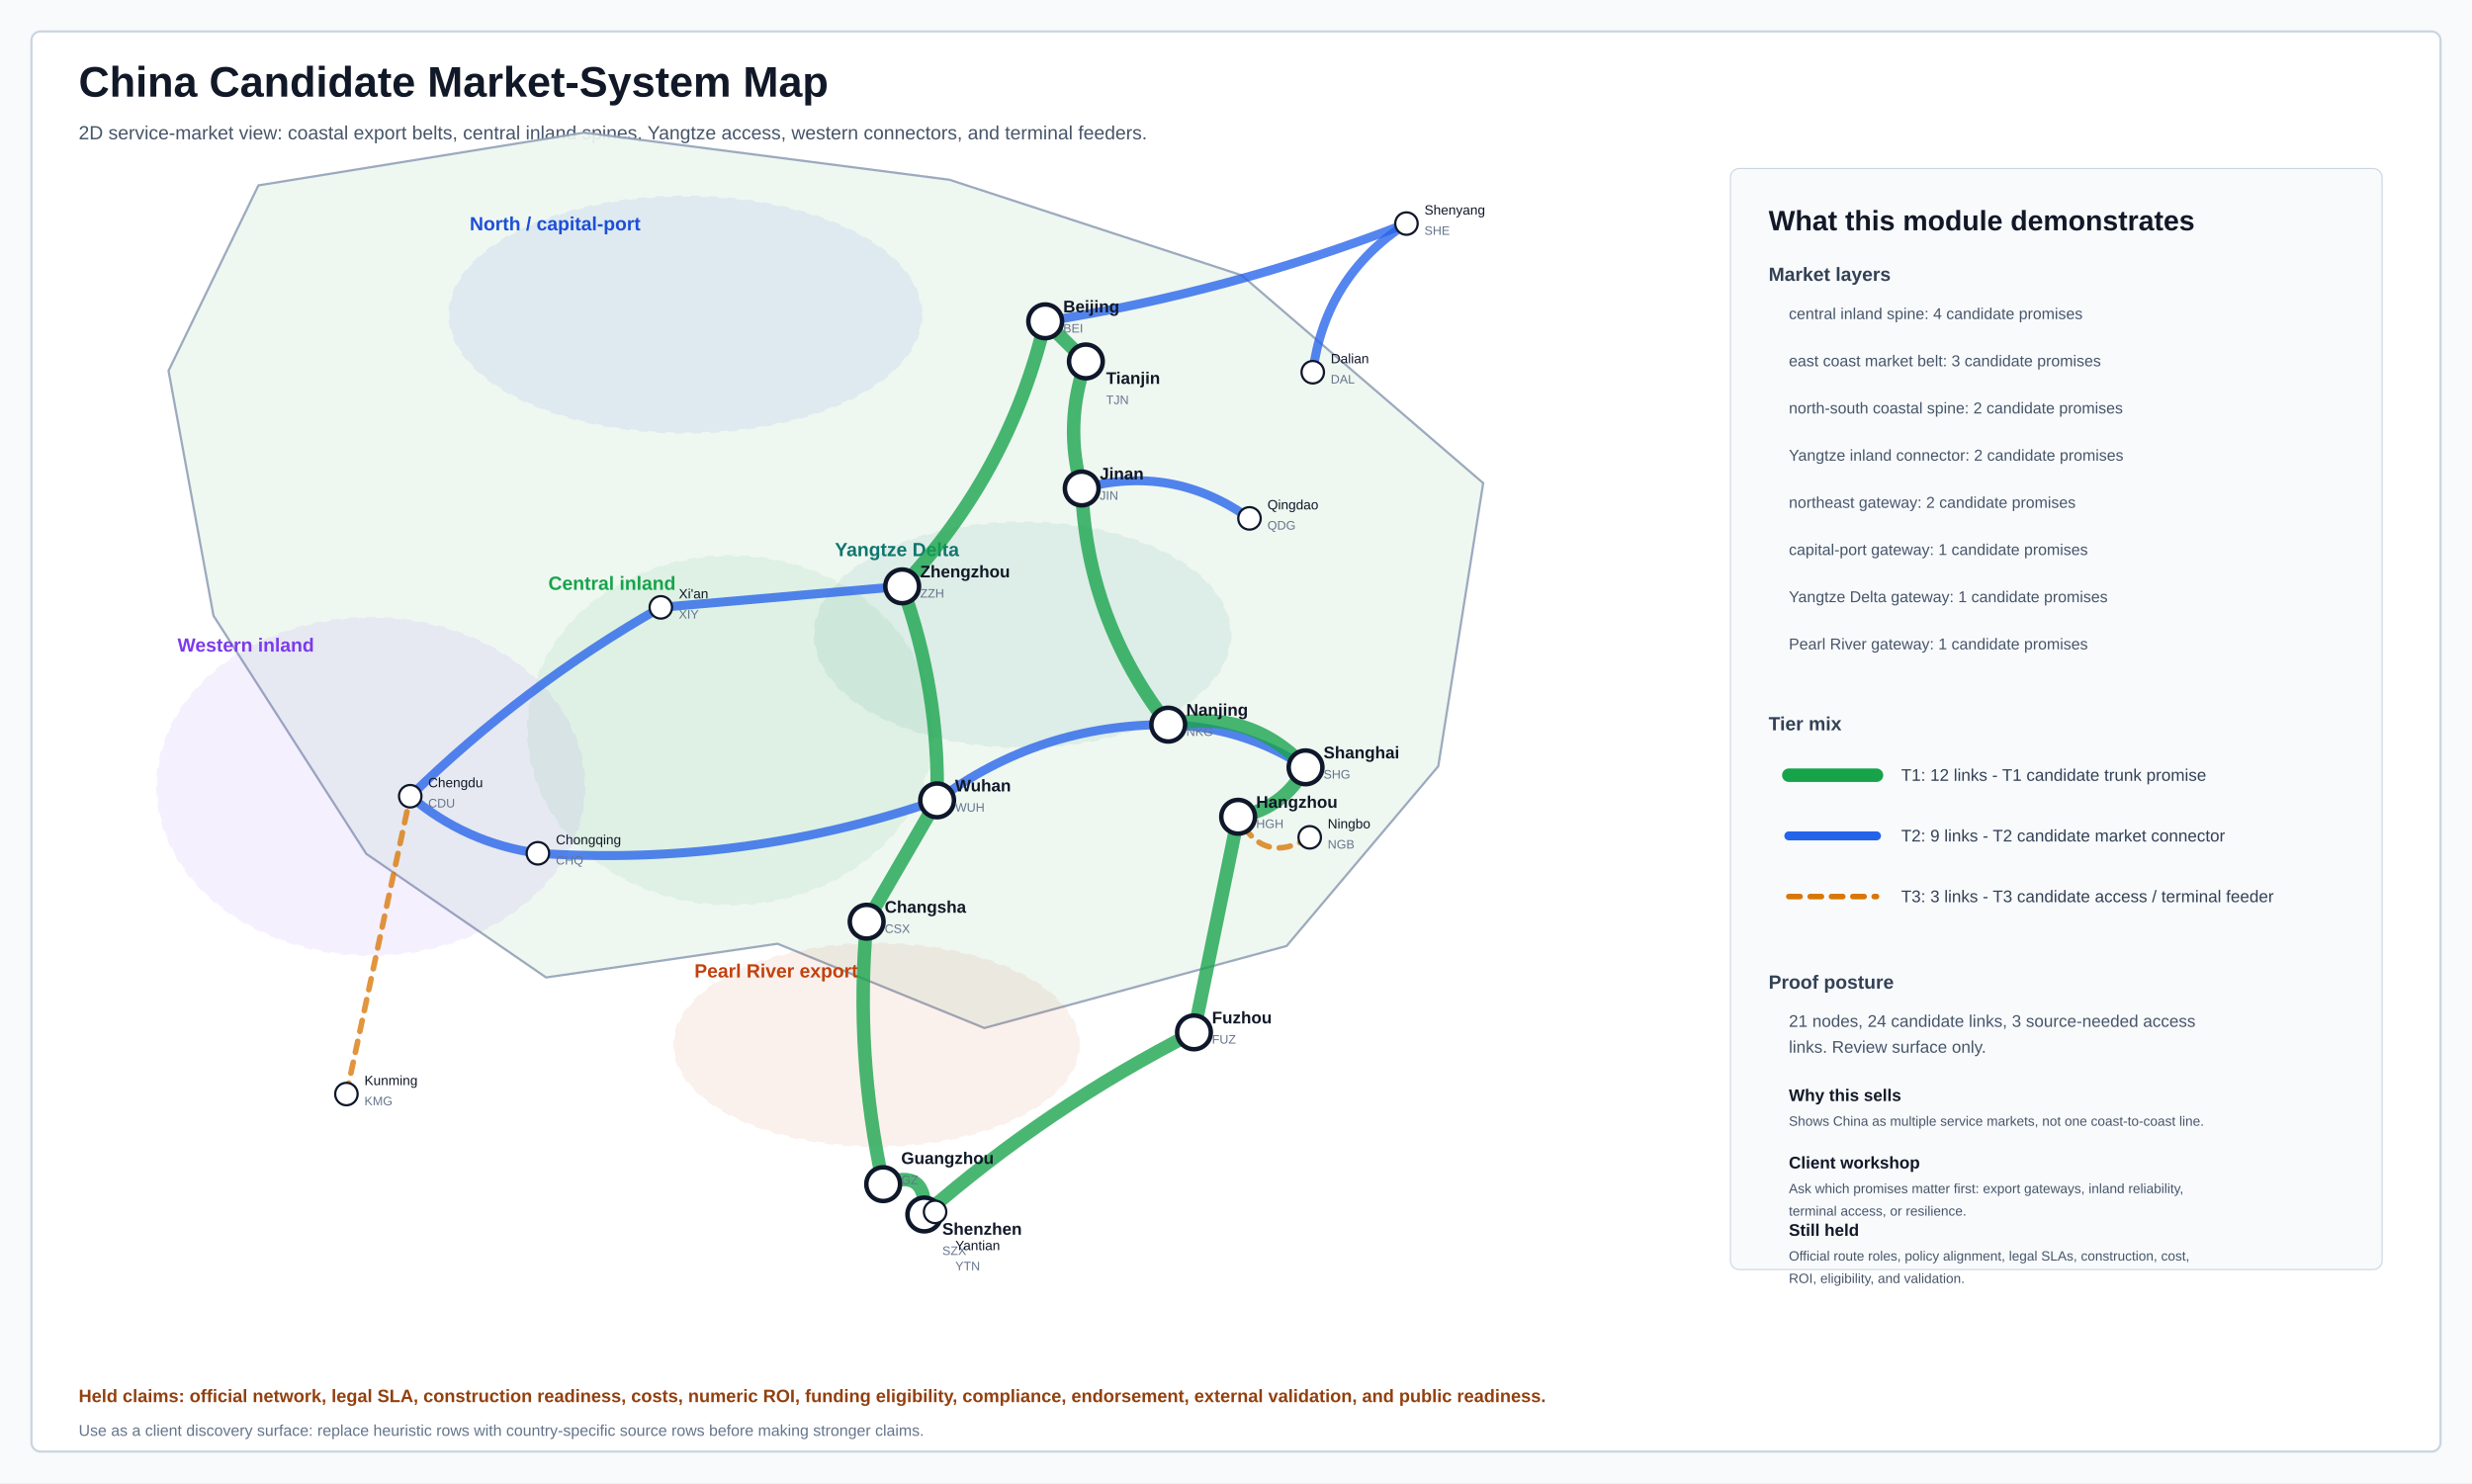
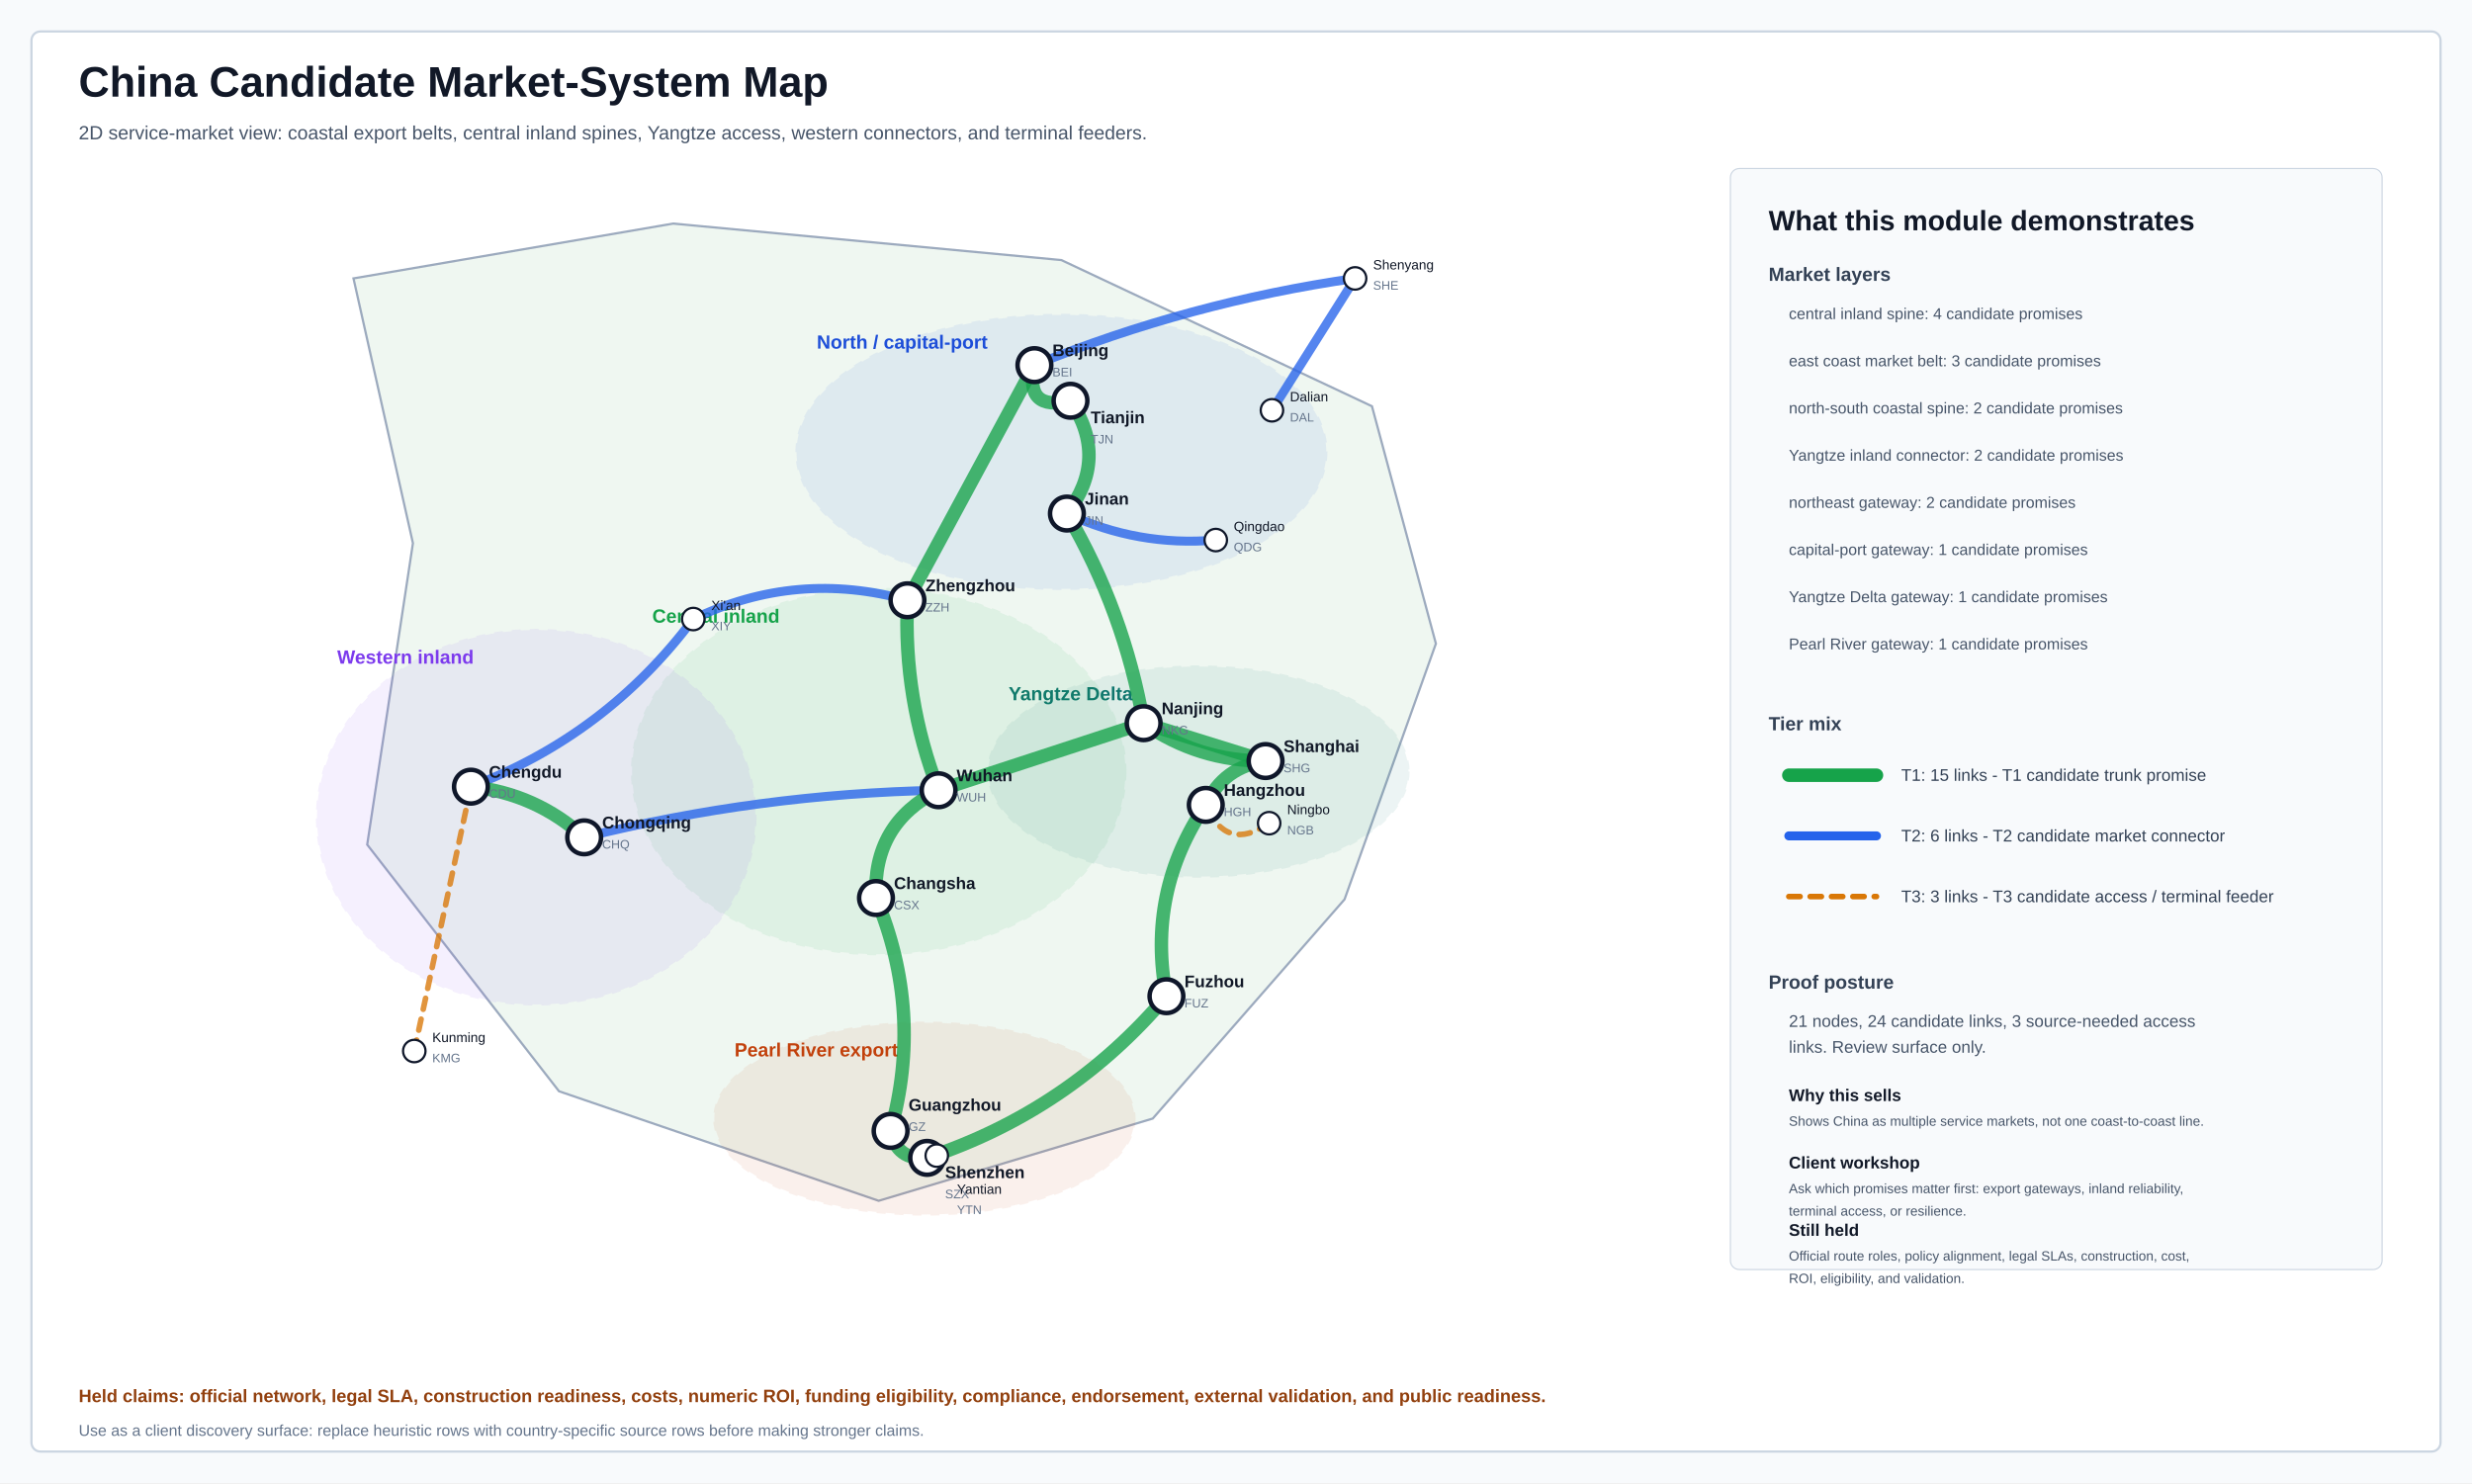
<svg xmlns="http://www.w3.org/2000/svg" viewBox="0 0 2200 1320" width="2200" height="1320">
  <rect width="2200" height="1320" fill="#f8fafc" />
  <rect x="28" y="28" width="2144" height="1264" rx="8" fill="#ffffff" stroke="#cbd5e1" stroke-width="2" />
  <text x="70.0" y="86.0" font-family="Segoe UI, Arial, sans-serif" font-size="38" font-weight="700" fill="#111827" text-anchor="start">China Candidate Market-System Map</text>
  <text x="70.0" y="124.0" font-family="Segoe UI, Arial, sans-serif" font-size="17" font-weight="400" fill="#475569" text-anchor="start">2D service-market view: coastal export belts, central inland spines, Yangtze access, western connectors, and terminal feeders.</text>
-   <path d="M230 165 L520 118 L845 160 L1105 245 L1320 430 L1280 682 L1145 842 L876 915 L692 840 L486 870 L326 760 L190 548 L150 330 Z" fill="#eef6f0" stroke="#94a3b8" stroke-width="2" opacity="0.92" />
-   <ellipse cx="610" cy="280" rx="210.0" ry="105.0" fill="#1d4ed8" opacity="0.08" stroke="#1d4ed8" stroke-width="2" stroke-dasharray="8 8" />
-   <text x="418.0" y="205.0" font-family="Segoe UI, Arial, sans-serif" font-size="17" font-weight="700" fill="#1d4ed8" text-anchor="start">North / capital-port</text>
-   <ellipse cx="910" cy="565" rx="185.0" ry="100.0" fill="#0f766e" opacity="0.08" stroke="#0f766e" stroke-width="2" stroke-dasharray="8 8" />
-   <text x="743.0" y="495.0" font-family="Segoe UI, Arial, sans-serif" font-size="17" font-weight="700" fill="#0f766e" text-anchor="start">Yangtze Delta</text>
-   <ellipse cx="650" cy="650" rx="180.0" ry="155.0" fill="#16a34a" opacity="0.08" stroke="#16a34a" stroke-width="2" stroke-dasharray="8 8" />
-   <text x="488.0" y="525.0" font-family="Segoe UI, Arial, sans-serif" font-size="17" font-weight="700" fill="#16a34a" text-anchor="start">Central inland</text>
-   <ellipse cx="780" cy="930" rx="180.0" ry="90.0" fill="#c2410c" opacity="0.08" stroke="#c2410c" stroke-width="2" stroke-dasharray="8 8" />
-   <text x="618.0" y="870.0" font-family="Segoe UI, Arial, sans-serif" font-size="17" font-weight="700" fill="#c2410c" text-anchor="start">Pearl River export</text>
-   <ellipse cx="330" cy="700" rx="190.0" ry="150.0" fill="#7c3aed" opacity="0.08" stroke="#7c3aed" stroke-width="2" stroke-dasharray="8 8" />
-   <text x="158.0" y="580.0" font-family="Segoe UI, Arial, sans-serif" font-size="17" font-weight="700" fill="#7c3aed" text-anchor="start">Western inland</text>
-   <path d="M1165.6 745.3 Q1123.8 770.8 1101.9 727.0" fill="none" stroke="#d97706" stroke-width="5" stroke-linecap="round" opacity="0.78" stroke-dasharray="10 9" />
-   <path d="M832.2 1078.7 Q831.6 1097.4 822.6 1081.0" fill="none" stroke="#d97706" stroke-width="5" stroke-linecap="round" opacity="0.78" stroke-dasharray="10 9" />
-   <path d="M308.3 973.8 Q336.7 841.3 365.1 708.7" fill="none" stroke="#d97706" stroke-width="5" stroke-linecap="round" opacity="0.78" stroke-dasharray="10 9" />
-   <path d="M1161.9 683.0 Q1106.1 646.9 1039.7 645.0" fill="none" stroke="#2563eb" stroke-width="8" stroke-linecap="round" opacity="0.78" />
-   <path d="M1039.7 645.0 Q925.6 644.5 834.0 712.4" fill="none" stroke="#2563eb" stroke-width="8" stroke-linecap="round" opacity="0.78" />
-   <path d="M834.0 712.4 Q661.1 771.6 478.7 759.5" fill="none" stroke="#2563eb" stroke-width="8" stroke-linecap="round" opacity="0.78" />
-   <path d="M478.7 759.5 Q414.5 750.5 365.1 708.7" fill="none" stroke="#2563eb" stroke-width="8" stroke-linecap="round" opacity="0.78" />
-   <path d="M802.9 521.9 Q695.5 531.2 588.1 540.6" fill="none" stroke="#2563eb" stroke-width="8" stroke-linecap="round" opacity="0.78" />
-   <path d="M588.1 540.6 Q465.8 610.3 365.1 708.7" fill="none" stroke="#2563eb" stroke-width="8" stroke-linecap="round" opacity="0.78" />
-   <path d="M1112.0 461.4 Q1043.7 412.7 962.7 434.8" fill="none" stroke="#2563eb" stroke-width="8" stroke-linecap="round" opacity="0.78" />
-   <path d="M1168.3 331.3 Q1179.5 246.0 1251.7 199.0" fill="none" stroke="#2563eb" stroke-width="8" stroke-linecap="round" opacity="0.78" />
-   <path d="M1251.7 199.0 Q1095.6 259.9 930.2 286.0" fill="none" stroke="#2563eb" stroke-width="8" stroke-linecap="round" opacity="0.78" />
-   <path d="M930.2 286.0 Q948.3 303.9 966.4 321.7" fill="none" stroke="#16a34a" stroke-width="12" stroke-linecap="round" opacity="0.78" />
-   <path d="M966.4 321.7 Q946.6 377.7 962.7 434.8" fill="none" stroke="#16a34a" stroke-width="12" stroke-linecap="round" opacity="0.78" />
-   <path d="M962.7 434.8 Q967.4 552.3 1039.7 645.0" fill="none" stroke="#16a34a" stroke-width="12" stroke-linecap="round" opacity="0.78" />
-   <path d="M1039.7 645.0 Q1111.5 629.7 1161.9 683.0" fill="none" stroke="#16a34a" stroke-width="12" stroke-linecap="round" opacity="0.78" />
-   <path d="M1161.9 683.0 Q1142.6 719.5 1101.9 727.0" fill="none" stroke="#16a34a" stroke-width="12" stroke-linecap="round" opacity="0.78" />
-   <path d="M1101.9 727.0 Q1082.2 822.9 1062.6 918.9" fill="none" stroke="#16a34a" stroke-width="12" stroke-linecap="round" opacity="0.78" />
-   <path d="M1062.6 918.9 Q932.5 985.0 822.6 1081.0" fill="none" stroke="#16a34a" stroke-width="12" stroke-linecap="round" opacity="0.78" />
-   <path d="M822.6 1081.0 Q825.6 1038.5 786.0 1054.0" fill="none" stroke="#16a34a" stroke-width="12" stroke-linecap="round" opacity="0.78" />
-   <path d="M930.2 286.0 Q898.2 421.0 802.9 521.9" fill="none" stroke="#16a34a" stroke-width="12" stroke-linecap="round" opacity="0.78" />
-   <path d="M802.9 521.9 Q836.2 614.2 834.0 712.4" fill="none" stroke="#16a34a" stroke-width="12" stroke-linecap="round" opacity="0.78" />
-   <path d="M834.0 712.4 Q802.7 766.4 771.3 820.4" fill="none" stroke="#16a34a" stroke-width="12" stroke-linecap="round" opacity="0.78" />
-   <path d="M771.3 820.4 Q760.7 938.3 786.0 1054.0" fill="none" stroke="#16a34a" stroke-width="12" stroke-linecap="round" opacity="0.78" />
-   <circle cx="930.2" cy="286.0" r="15" fill="#ffffff" stroke="#0f172a" stroke-width="4" />
-   <text x="946.2" y="278.0" font-family="Segoe UI, Arial, sans-serif" font-size="15" font-weight="700" fill="#111827" text-anchor="start">Beijing</text>
-   <text x="946.2" y="296.0" font-family="Segoe UI, Arial, sans-serif" font-size="11" font-weight="400" fill="#64748b" text-anchor="start">BEI</text>
-   <circle cx="966.4" cy="321.7" r="15" fill="#ffffff" stroke="#0f172a" stroke-width="4" />
-   <text x="984.4" y="341.7" font-family="Segoe UI, Arial, sans-serif" font-size="15" font-weight="700" fill="#111827" text-anchor="start">Tianjin</text>
-   <text x="984.4" y="359.7" font-family="Segoe UI, Arial, sans-serif" font-size="11" font-weight="400" fill="#64748b" text-anchor="start">TJN</text>
-   <circle cx="962.7" cy="434.8" r="15" fill="#ffffff" stroke="#0f172a" stroke-width="4" />
-   <text x="978.7" y="426.8" font-family="Segoe UI, Arial, sans-serif" font-size="15" font-weight="700" fill="#111827" text-anchor="start">Jinan</text>
-   <text x="978.7" y="444.8" font-family="Segoe UI, Arial, sans-serif" font-size="11" font-weight="400" fill="#64748b" text-anchor="start">JIN</text>
-   <circle cx="1039.7" cy="645.0" r="15" fill="#ffffff" stroke="#0f172a" stroke-width="4" />
-   <text x="1055.7" y="637.0" font-family="Segoe UI, Arial, sans-serif" font-size="15" font-weight="700" fill="#111827" text-anchor="start">Nanjing</text>
-   <text x="1055.7" y="655.0" font-family="Segoe UI, Arial, sans-serif" font-size="11" font-weight="400" fill="#64748b" text-anchor="start">NKG</text>
-   <circle cx="1161.9" cy="683.0" r="15" fill="#ffffff" stroke="#0f172a" stroke-width="4" />
-   <text x="1177.9" y="675.0" font-family="Segoe UI, Arial, sans-serif" font-size="15" font-weight="700" fill="#111827" text-anchor="start">Shanghai</text>
-   <text x="1177.9" y="693.0" font-family="Segoe UI, Arial, sans-serif" font-size="11" font-weight="400" fill="#64748b" text-anchor="start">SHG</text>
-   <circle cx="1101.9" cy="727.0" r="15" fill="#ffffff" stroke="#0f172a" stroke-width="4" />
-   <text x="1117.9" y="719.0" font-family="Segoe UI, Arial, sans-serif" font-size="15" font-weight="700" fill="#111827" text-anchor="start">Hangzhou</text>
-   <text x="1117.9" y="737.0" font-family="Segoe UI, Arial, sans-serif" font-size="11" font-weight="400" fill="#64748b" text-anchor="start">HGH</text>
-   <circle cx="1062.6" cy="918.9" r="15" fill="#ffffff" stroke="#0f172a" stroke-width="4" />
-   <text x="1078.6" y="910.9" font-family="Segoe UI, Arial, sans-serif" font-size="15" font-weight="700" fill="#111827" text-anchor="start">Fuzhou</text>
-   <text x="1078.6" y="928.9" font-family="Segoe UI, Arial, sans-serif" font-size="11" font-weight="400" fill="#64748b" text-anchor="start">FUZ</text>
-   <circle cx="822.6" cy="1081.0" r="15" fill="#ffffff" stroke="#0f172a" stroke-width="4" />
-   <text x="838.6" y="1099.0" font-family="Segoe UI, Arial, sans-serif" font-size="15" font-weight="700" fill="#111827" text-anchor="start">Shenzhen</text>
-   <text x="838.6" y="1117.0" font-family="Segoe UI, Arial, sans-serif" font-size="11" font-weight="400" fill="#64748b" text-anchor="start">SZX</text>
-   <circle cx="786.0" cy="1054.0" r="15" fill="#ffffff" stroke="#0f172a" stroke-width="4" />
-   <text x="802.0" y="1036.0" font-family="Segoe UI, Arial, sans-serif" font-size="15" font-weight="700" fill="#111827" text-anchor="start">Guangzhou</text>
-   <text x="802.0" y="1054.0" font-family="Segoe UI, Arial, sans-serif" font-size="11" font-weight="400" fill="#64748b" text-anchor="start">GZ</text>
-   <circle cx="802.9" cy="521.9" r="15" fill="#ffffff" stroke="#0f172a" stroke-width="4" />
-   <text x="818.9" y="513.9" font-family="Segoe UI, Arial, sans-serif" font-size="15" font-weight="700" fill="#111827" text-anchor="start">Zhengzhou</text>
-   <text x="818.9" y="531.9" font-family="Segoe UI, Arial, sans-serif" font-size="11" font-weight="400" fill="#64748b" text-anchor="start">ZZH</text>
-   <circle cx="834.0" cy="712.4" r="15" fill="#ffffff" stroke="#0f172a" stroke-width="4" />
-   <text x="850.0" y="704.4" font-family="Segoe UI, Arial, sans-serif" font-size="15" font-weight="700" fill="#111827" text-anchor="start">Wuhan</text>
-   <text x="850.0" y="722.4" font-family="Segoe UI, Arial, sans-serif" font-size="11" font-weight="400" fill="#64748b" text-anchor="start">WUH</text>
-   <circle cx="771.3" cy="820.4" r="15" fill="#ffffff" stroke="#0f172a" stroke-width="4" />
-   <text x="787.3" y="812.4" font-family="Segoe UI, Arial, sans-serif" font-size="15" font-weight="700" fill="#111827" text-anchor="start">Changsha</text>
-   <text x="787.3" y="830.4" font-family="Segoe UI, Arial, sans-serif" font-size="11" font-weight="400" fill="#64748b" text-anchor="start">CSX</text>
-   <circle cx="478.7" cy="759.5" r="10" fill="#ffffff" stroke="#0f172a" stroke-width="2" />
-   <text x="494.7" y="751.5" font-family="Segoe UI, Arial, sans-serif" font-size="12" font-weight="500" fill="#111827" text-anchor="start">Chongqing</text>
-   <text x="494.7" y="769.5" font-family="Segoe UI, Arial, sans-serif" font-size="11" font-weight="400" fill="#64748b" text-anchor="start">CHQ</text>
-   <circle cx="365.1" cy="708.7" r="10" fill="#ffffff" stroke="#0f172a" stroke-width="2" />
-   <text x="381.1" y="700.7" font-family="Segoe UI, Arial, sans-serif" font-size="12" font-weight="500" fill="#111827" text-anchor="start">Chengdu</text>
-   <text x="381.1" y="718.7" font-family="Segoe UI, Arial, sans-serif" font-size="11" font-weight="400" fill="#64748b" text-anchor="start">CDU</text>
-   <circle cx="588.1" cy="540.6" r="10" fill="#ffffff" stroke="#0f172a" stroke-width="2" />
-   <text x="604.1" y="532.6" font-family="Segoe UI, Arial, sans-serif" font-size="12" font-weight="500" fill="#111827" text-anchor="start">Xi'an</text>
-   <text x="604.1" y="550.6" font-family="Segoe UI, Arial, sans-serif" font-size="11" font-weight="400" fill="#64748b" text-anchor="start">XIY</text>
-   <circle cx="1112.0" cy="461.4" r="10" fill="#ffffff" stroke="#0f172a" stroke-width="2" />
-   <text x="1128.0" y="453.4" font-family="Segoe UI, Arial, sans-serif" font-size="12" font-weight="500" fill="#111827" text-anchor="start">Qingdao</text>
-   <text x="1128.0" y="471.4" font-family="Segoe UI, Arial, sans-serif" font-size="11" font-weight="400" fill="#64748b" text-anchor="start">QDG</text>
-   <circle cx="1168.3" cy="331.3" r="10" fill="#ffffff" stroke="#0f172a" stroke-width="2" />
-   <text x="1184.3" y="323.3" font-family="Segoe UI, Arial, sans-serif" font-size="12" font-weight="500" fill="#111827" text-anchor="start">Dalian</text>
-   <text x="1184.3" y="341.3" font-family="Segoe UI, Arial, sans-serif" font-size="11" font-weight="400" fill="#64748b" text-anchor="start">DAL</text>
-   <circle cx="1251.7" cy="199.0" r="10" fill="#ffffff" stroke="#0f172a" stroke-width="2" />
-   <text x="1267.7" y="191.0" font-family="Segoe UI, Arial, sans-serif" font-size="12" font-weight="500" fill="#111827" text-anchor="start">Shenyang</text>
-   <text x="1267.7" y="209.0" font-family="Segoe UI, Arial, sans-serif" font-size="11" font-weight="400" fill="#64748b" text-anchor="start">SHE</text>
-   <circle cx="1165.6" cy="745.3" r="10" fill="#ffffff" stroke="#0f172a" stroke-width="2" />
-   <text x="1181.6" y="737.3" font-family="Segoe UI, Arial, sans-serif" font-size="12" font-weight="500" fill="#111827" text-anchor="start">Ningbo</text>
-   <text x="1181.6" y="755.3" font-family="Segoe UI, Arial, sans-serif" font-size="11" font-weight="400" fill="#64748b" text-anchor="start">NGB</text>
-   <circle cx="832.2" cy="1078.7" r="10" fill="#ffffff" stroke="#0f172a" stroke-width="2" />
-   <text x="850.2" y="1112.7" font-family="Segoe UI, Arial, sans-serif" font-size="12" font-weight="500" fill="#111827" text-anchor="start">Yantian</text>
-   <text x="850.2" y="1130.7" font-family="Segoe UI, Arial, sans-serif" font-size="11" font-weight="400" fill="#64748b" text-anchor="start">YTN</text>
-   <circle cx="308.3" cy="973.8" r="10" fill="#ffffff" stroke="#0f172a" stroke-width="2" />
-   <text x="324.3" y="965.8" font-family="Segoe UI, Arial, sans-serif" font-size="12" font-weight="500" fill="#111827" text-anchor="start">Kunming</text>
-   <text x="324.3" y="983.8" font-family="Segoe UI, Arial, sans-serif" font-size="11" font-weight="400" fill="#64748b" text-anchor="start">KMG</text>
+   <path d="M314.6 247.8 L599.1 199.0 L944.6 231.5 L1221.0 361.6 L1277.9 572.9 L1196.6 800.5 L1025.9 995.6 L782.0 1068.8 L497.5 971.3 L326.8 751.8 L367.5 483.5 Z" fill="#eef6f0" stroke="#94a3b8" stroke-width="2" opacity="0.92" />
+   <ellipse cx="944.613" cy="402.226" rx="235.742" ry="121.935" fill="#1d4ed8" opacity="0.08" stroke="#1d4ed8" stroke-width="2" stroke-dasharray="8 8" />
+   <text x="726.9" y="310.3" font-family="Segoe UI, Arial, sans-serif" font-size="17" font-weight="700" fill="#1d4ed8" text-anchor="start">North / capital-port</text>
+   <ellipse cx="1066.548" cy="686.742" rx="186.968" ry="93.484" fill="#0f766e" opacity="0.08" stroke="#0f766e" stroke-width="2" stroke-dasharray="8 8" />
+   <text x="897.6" y="623.3" font-family="Segoe UI, Arial, sans-serif" font-size="17" font-weight="700" fill="#0f766e" text-anchor="start">Yangtze Delta</text>
+   <ellipse cx="782.032" cy="686.742" rx="219.484" ry="162.581" fill="#16a34a" opacity="0.08" stroke="#16a34a" stroke-width="2" stroke-dasharray="8 8" />
+   <text x="580.5" y="554.2" font-family="Segoe UI, Arial, sans-serif" font-size="17" font-weight="700" fill="#16a34a" text-anchor="start">Central inland</text>
+   <ellipse cx="822.677" cy="995.645" rx="186.968" ry="85.355" fill="#c2410c" opacity="0.08" stroke="#c2410c" stroke-width="2" stroke-dasharray="8 8" />
+   <text x="653.7" y="940.3" font-family="Segoe UI, Arial, sans-serif" font-size="17" font-weight="700" fill="#c2410c" text-anchor="start">Pearl River export</text>
+   <ellipse cx="477.194" cy="727.387" rx="195.097" ry="166.645" fill="#7c3aed" opacity="0.08" stroke="#7c3aed" stroke-width="2" stroke-dasharray="8 8" />
+   <text x="300.1" y="590.7" font-family="Segoe UI, Arial, sans-serif" font-size="17" font-weight="700" fill="#7c3aed" text-anchor="start">Western inland</text>
+   <path d="M1129.5 732.7 Q1091.3 759.1 1073.1 716.4" fill="none" stroke="#d97706" stroke-width="5" stroke-linecap="round" opacity="0.78" stroke-dasharray="10 9" />
+   <path d="M833.7 1028.6 Q833.6 1047.1 825.1 1030.6" fill="none" stroke="#d97706" stroke-width="5" stroke-linecap="round" opacity="0.78" stroke-dasharray="10 9" />
+   <path d="M368.7 935.5 Q393.9 817.8 419.1 700.2" fill="none" stroke="#d97706" stroke-width="5" stroke-linecap="round" opacity="0.78" stroke-dasharray="10 9" />
+   <path d="M835.3 703.4 Q675.2 706.5 519.9 745.3" fill="none" stroke="#2563eb" stroke-width="8" stroke-linecap="round" opacity="0.78" />
+   <path d="M807.6 534.3 Q709.2 506.8 617.0 551.0" fill="none" stroke="#2563eb" stroke-width="8" stroke-linecap="round" opacity="0.78" />
+   <path d="M617.0 551.0 Q539.7 654.3 419.1 700.2" fill="none" stroke="#2563eb" stroke-width="8" stroke-linecap="round" opacity="0.78" />
+   <path d="M1082.0 480.7 Q1012.6 486.6 949.5 457.1" fill="none" stroke="#2563eb" stroke-width="8" stroke-linecap="round" opacity="0.78" />
+   <path d="M1132.0 365.2 Q1169.0 306.5 1206.0 247.8" fill="none" stroke="#2563eb" stroke-width="8" stroke-linecap="round" opacity="0.78" />
+   <path d="M1206.0 247.8 Q1058.6 269.0 920.6 325.0" fill="none" stroke="#2563eb" stroke-width="8" stroke-linecap="round" opacity="0.78" />
+   <path d="M920.6 325.0 Q911.4 366.5 952.7 356.7" fill="none" stroke="#16a34a" stroke-width="12" stroke-linecap="round" opacity="0.78" />
+   <path d="M952.7 356.7 Q987.1 408.1 949.5 457.1" fill="none" stroke="#16a34a" stroke-width="12" stroke-linecap="round" opacity="0.78" />
+   <path d="M949.5 457.1 Q1000.5 544.2 1017.8 643.7" fill="none" stroke="#16a34a" stroke-width="12" stroke-linecap="round" opacity="0.78" />
+   <path d="M1017.8 643.7 Q1072.0 660.5 1126.3 677.4" fill="none" stroke="#16a34a" stroke-width="12" stroke-linecap="round" opacity="0.78" />
+   <path d="M1126.3 677.4 Q1089.0 682.4 1073.1 716.4" fill="none" stroke="#16a34a" stroke-width="12" stroke-linecap="round" opacity="0.78" />
+   <path d="M1073.1 716.4 Q1020.3 794.3 1038.1 886.7" fill="none" stroke="#16a34a" stroke-width="12" stroke-linecap="round" opacity="0.78" />
+   <path d="M1038.1 886.7 Q951.8 988.5 825.1 1030.6" fill="none" stroke="#16a34a" stroke-width="12" stroke-linecap="round" opacity="0.78" />
+   <path d="M825.1 1030.6 Q798.2 1033.1 792.6 1006.6" fill="none" stroke="#16a34a" stroke-width="12" stroke-linecap="round" opacity="0.78" />
+   <path d="M920.6 325.0 Q864.1 429.7 807.6 534.3" fill="none" stroke="#16a34a" stroke-width="12" stroke-linecap="round" opacity="0.78" />
+   <path d="M807.6 534.3 Q803.7 621.8 835.3 703.4" fill="none" stroke="#16a34a" stroke-width="12" stroke-linecap="round" opacity="0.78" />
+   <path d="M835.3 703.4 Q776.3 733.3 779.6 799.3" fill="none" stroke="#16a34a" stroke-width="12" stroke-linecap="round" opacity="0.78" />
+   <path d="M779.6 799.3 Q822.0 900.7 792.6 1006.6" fill="none" stroke="#16a34a" stroke-width="12" stroke-linecap="round" opacity="0.78" />
+   <path d="M1126.3 677.4 Q1066.7 677.7 1017.8 643.7" fill="none" stroke="#16a34a" stroke-width="12" stroke-linecap="round" opacity="0.78" />
+   <path d="M1017.8 643.7 Q926.5 673.5 835.3 703.4" fill="none" stroke="#16a34a" stroke-width="12" stroke-linecap="round" opacity="0.78" />
+   <path d="M519.9 745.3 Q476.8 706.3 419.1 700.2" fill="none" stroke="#16a34a" stroke-width="12" stroke-linecap="round" opacity="0.78" />
+   <circle cx="920.6" cy="325.0" r="15" fill="#ffffff" stroke="#0f172a" stroke-width="4" />
+   <text x="936.6" y="317.0" font-family="Segoe UI, Arial, sans-serif" font-size="15" font-weight="700" fill="#111827" text-anchor="start">Beijing</text>
+   <text x="936.6" y="335.0" font-family="Segoe UI, Arial, sans-serif" font-size="11" font-weight="400" fill="#64748b" text-anchor="start">BEI</text>
+   <circle cx="952.7" cy="356.7" r="15" fill="#ffffff" stroke="#0f172a" stroke-width="4" />
+   <text x="970.7" y="376.7" font-family="Segoe UI, Arial, sans-serif" font-size="15" font-weight="700" fill="#111827" text-anchor="start">Tianjin</text>
+   <text x="970.7" y="394.7" font-family="Segoe UI, Arial, sans-serif" font-size="11" font-weight="400" fill="#64748b" text-anchor="start">TJN</text>
+   <circle cx="949.5" cy="457.1" r="15" fill="#ffffff" stroke="#0f172a" stroke-width="4" />
+   <text x="965.5" y="449.1" font-family="Segoe UI, Arial, sans-serif" font-size="15" font-weight="700" fill="#111827" text-anchor="start">Jinan</text>
+   <text x="965.5" y="467.1" font-family="Segoe UI, Arial, sans-serif" font-size="11" font-weight="400" fill="#64748b" text-anchor="start">JIN</text>
+   <circle cx="1017.8" cy="643.7" r="15" fill="#ffffff" stroke="#0f172a" stroke-width="4" />
+   <text x="1033.8" y="635.7" font-family="Segoe UI, Arial, sans-serif" font-size="15" font-weight="700" fill="#111827" text-anchor="start">Nanjing</text>
+   <text x="1033.8" y="653.7" font-family="Segoe UI, Arial, sans-serif" font-size="11" font-weight="400" fill="#64748b" text-anchor="start">NKG</text>
+   <circle cx="1126.3" cy="677.4" r="15" fill="#ffffff" stroke="#0f172a" stroke-width="4" />
+   <text x="1142.3" y="669.4" font-family="Segoe UI, Arial, sans-serif" font-size="15" font-weight="700" fill="#111827" text-anchor="start">Shanghai</text>
+   <text x="1142.3" y="687.4" font-family="Segoe UI, Arial, sans-serif" font-size="11" font-weight="400" fill="#64748b" text-anchor="start">SHG</text>
+   <circle cx="1073.1" cy="716.4" r="15" fill="#ffffff" stroke="#0f172a" stroke-width="4" />
+   <text x="1089.1" y="708.4" font-family="Segoe UI, Arial, sans-serif" font-size="15" font-weight="700" fill="#111827" text-anchor="start">Hangzhou</text>
+   <text x="1089.1" y="726.4" font-family="Segoe UI, Arial, sans-serif" font-size="11" font-weight="400" fill="#64748b" text-anchor="start">HGH</text>
+   <circle cx="1038.1" cy="886.7" r="15" fill="#ffffff" stroke="#0f172a" stroke-width="4" />
+   <text x="1054.1" y="878.7" font-family="Segoe UI, Arial, sans-serif" font-size="15" font-weight="700" fill="#111827" text-anchor="start">Fuzhou</text>
+   <text x="1054.1" y="896.7" font-family="Segoe UI, Arial, sans-serif" font-size="11" font-weight="400" fill="#64748b" text-anchor="start">FUZ</text>
+   <circle cx="825.1" cy="1030.6" r="15" fill="#ffffff" stroke="#0f172a" stroke-width="4" />
+   <text x="841.1" y="1048.6" font-family="Segoe UI, Arial, sans-serif" font-size="15" font-weight="700" fill="#111827" text-anchor="start">Shenzhen</text>
+   <text x="841.1" y="1066.6" font-family="Segoe UI, Arial, sans-serif" font-size="11" font-weight="400" fill="#64748b" text-anchor="start">SZX</text>
+   <circle cx="792.6" cy="1006.6" r="15" fill="#ffffff" stroke="#0f172a" stroke-width="4" />
+   <text x="808.6" y="988.6" font-family="Segoe UI, Arial, sans-serif" font-size="15" font-weight="700" fill="#111827" text-anchor="start">Guangzhou</text>
+   <text x="808.6" y="1006.6" font-family="Segoe UI, Arial, sans-serif" font-size="11" font-weight="400" fill="#64748b" text-anchor="start">GZ</text>
+   <circle cx="807.6" cy="534.3" r="15" fill="#ffffff" stroke="#0f172a" stroke-width="4" />
+   <text x="823.6" y="526.3" font-family="Segoe UI, Arial, sans-serif" font-size="15" font-weight="700" fill="#111827" text-anchor="start">Zhengzhou</text>
+   <text x="823.6" y="544.3" font-family="Segoe UI, Arial, sans-serif" font-size="11" font-weight="400" fill="#64748b" text-anchor="start">ZZH</text>
+   <circle cx="835.3" cy="703.4" r="15" fill="#ffffff" stroke="#0f172a" stroke-width="4" />
+   <text x="851.3" y="695.4" font-family="Segoe UI, Arial, sans-serif" font-size="15" font-weight="700" fill="#111827" text-anchor="start">Wuhan</text>
+   <text x="851.3" y="713.4" font-family="Segoe UI, Arial, sans-serif" font-size="11" font-weight="400" fill="#64748b" text-anchor="start">WUH</text>
+   <circle cx="779.6" cy="799.3" r="15" fill="#ffffff" stroke="#0f172a" stroke-width="4" />
+   <text x="795.6" y="791.3" font-family="Segoe UI, Arial, sans-serif" font-size="15" font-weight="700" fill="#111827" text-anchor="start">Changsha</text>
+   <text x="795.6" y="809.3" font-family="Segoe UI, Arial, sans-serif" font-size="11" font-weight="400" fill="#64748b" text-anchor="start">CSX</text>
+   <circle cx="519.9" cy="745.3" r="15" fill="#ffffff" stroke="#0f172a" stroke-width="4" />
+   <text x="535.9" y="737.3" font-family="Segoe UI, Arial, sans-serif" font-size="15" font-weight="700" fill="#111827" text-anchor="start">Chongqing</text>
+   <text x="535.9" y="755.3" font-family="Segoe UI, Arial, sans-serif" font-size="11" font-weight="400" fill="#64748b" text-anchor="start">CHQ</text>
+   <circle cx="419.1" cy="700.2" r="15" fill="#ffffff" stroke="#0f172a" stroke-width="4" />
+   <text x="435.1" y="692.2" font-family="Segoe UI, Arial, sans-serif" font-size="15" font-weight="700" fill="#111827" text-anchor="start">Chengdu</text>
+   <text x="435.1" y="710.2" font-family="Segoe UI, Arial, sans-serif" font-size="11" font-weight="400" fill="#64748b" text-anchor="start">CDU</text>
+   <circle cx="617.0" cy="551.0" r="10" fill="#ffffff" stroke="#0f172a" stroke-width="2" />
+   <text x="633.0" y="543.0" font-family="Segoe UI, Arial, sans-serif" font-size="12" font-weight="500" fill="#111827" text-anchor="start">Xi'an</text>
+   <text x="633.0" y="561.0" font-family="Segoe UI, Arial, sans-serif" font-size="11" font-weight="400" fill="#64748b" text-anchor="start">XIY</text>
+   <circle cx="1082.0" cy="480.7" r="10" fill="#ffffff" stroke="#0f172a" stroke-width="2" />
+   <text x="1098.0" y="472.7" font-family="Segoe UI, Arial, sans-serif" font-size="12" font-weight="500" fill="#111827" text-anchor="start">Qingdao</text>
+   <text x="1098.0" y="490.7" font-family="Segoe UI, Arial, sans-serif" font-size="11" font-weight="400" fill="#64748b" text-anchor="start">QDG</text>
+   <circle cx="1132.0" cy="365.2" r="10" fill="#ffffff" stroke="#0f172a" stroke-width="2" />
+   <text x="1148.0" y="357.2" font-family="Segoe UI, Arial, sans-serif" font-size="12" font-weight="500" fill="#111827" text-anchor="start">Dalian</text>
+   <text x="1148.0" y="375.2" font-family="Segoe UI, Arial, sans-serif" font-size="11" font-weight="400" fill="#64748b" text-anchor="start">DAL</text>
+   <circle cx="1206.0" cy="247.8" r="10" fill="#ffffff" stroke="#0f172a" stroke-width="2" />
+   <text x="1222.0" y="239.8" font-family="Segoe UI, Arial, sans-serif" font-size="12" font-weight="500" fill="#111827" text-anchor="start">Shenyang</text>
+   <text x="1222.0" y="257.8" font-family="Segoe UI, Arial, sans-serif" font-size="11" font-weight="400" fill="#64748b" text-anchor="start">SHE</text>
+   <circle cx="1129.5" cy="732.7" r="10" fill="#ffffff" stroke="#0f172a" stroke-width="2" />
+   <text x="1145.5" y="724.7" font-family="Segoe UI, Arial, sans-serif" font-size="12" font-weight="500" fill="#111827" text-anchor="start">Ningbo</text>
+   <text x="1145.5" y="742.7" font-family="Segoe UI, Arial, sans-serif" font-size="11" font-weight="400" fill="#64748b" text-anchor="start">NGB</text>
+   <circle cx="833.7" cy="1028.6" r="10" fill="#ffffff" stroke="#0f172a" stroke-width="2" />
+   <text x="851.7" y="1062.6" font-family="Segoe UI, Arial, sans-serif" font-size="12" font-weight="500" fill="#111827" text-anchor="start">Yantian</text>
+   <text x="851.7" y="1080.6" font-family="Segoe UI, Arial, sans-serif" font-size="11" font-weight="400" fill="#64748b" text-anchor="start">YTN</text>
+   <circle cx="368.7" cy="935.5" r="10" fill="#ffffff" stroke="#0f172a" stroke-width="2" />
+   <text x="384.7" y="927.5" font-family="Segoe UI, Arial, sans-serif" font-size="12" font-weight="500" fill="#111827" text-anchor="start">Kunming</text>
+   <text x="384.7" y="945.5" font-family="Segoe UI, Arial, sans-serif" font-size="11" font-weight="400" fill="#64748b" text-anchor="start">KMG</text>
  <rect x="1540" y="150" width="580" height="980" rx="8" fill="#f8fafc" stroke="#cbd5e1" />
  <text x="1574.0" y="205.0" font-family="Segoe UI, Arial, sans-serif" font-size="25" font-weight="700" fill="#111827" text-anchor="start">What this module demonstrates</text>
  <text x="1574.0" y="250.0" font-family="Segoe UI, Arial, sans-serif" font-size="17" font-weight="700" fill="#334155" text-anchor="start">Market layers</text>
  <text x="1592.0" y="284.0" font-family="Segoe UI, Arial, sans-serif" font-size="14" font-weight="400" fill="#475569" text-anchor="start">central inland spine: 4 candidate promises</text>
  <text x="1592.0" y="326.0" font-family="Segoe UI, Arial, sans-serif" font-size="14" font-weight="400" fill="#475569" text-anchor="start">east coast market belt: 3 candidate promises</text>
  <text x="1592.0" y="368.0" font-family="Segoe UI, Arial, sans-serif" font-size="14" font-weight="400" fill="#475569" text-anchor="start">north-south coastal spine: 2 candidate promises</text>
  <text x="1592.0" y="410.0" font-family="Segoe UI, Arial, sans-serif" font-size="14" font-weight="400" fill="#475569" text-anchor="start">Yangtze inland connector: 2 candidate promises</text>
  <text x="1592.0" y="452.0" font-family="Segoe UI, Arial, sans-serif" font-size="14" font-weight="400" fill="#475569" text-anchor="start">northeast gateway: 2 candidate promises</text>
  <text x="1592.0" y="494.0" font-family="Segoe UI, Arial, sans-serif" font-size="14" font-weight="400" fill="#475569" text-anchor="start">capital-port gateway: 1 candidate promises</text>
  <text x="1592.0" y="536.0" font-family="Segoe UI, Arial, sans-serif" font-size="14" font-weight="400" fill="#475569" text-anchor="start">Yangtze Delta gateway: 1 candidate promises</text>
  <text x="1592.0" y="578.0" font-family="Segoe UI, Arial, sans-serif" font-size="14" font-weight="400" fill="#475569" text-anchor="start">Pearl River gateway: 1 candidate promises</text>
  <text x="1574.0" y="650.0" font-family="Segoe UI, Arial, sans-serif" font-size="17" font-weight="700" fill="#334155" text-anchor="start">Tier mix</text>
  <line x1="1592" y1="690" x2="1670" y2="690" stroke="#16a34a" stroke-width="12" stroke-linecap="round" />
-   <text x="1692.0" y="695.0" font-family="Segoe UI, Arial, sans-serif" font-size="15" font-weight="400" fill="#334155" text-anchor="start">T1: 12 links - T1 candidate trunk promise</text>
+   <text x="1692.0" y="695.0" font-family="Segoe UI, Arial, sans-serif" font-size="15" font-weight="400" fill="#334155" text-anchor="start">T1: 15 links - T1 candidate trunk promise</text>
  <line x1="1592" y1="744" x2="1670" y2="744" stroke="#2563eb" stroke-width="8" stroke-linecap="round" />
-   <text x="1692.0" y="749.0" font-family="Segoe UI, Arial, sans-serif" font-size="15" font-weight="400" fill="#334155" text-anchor="start">T2: 9 links - T2 candidate market connector</text>
+   <text x="1692.0" y="749.0" font-family="Segoe UI, Arial, sans-serif" font-size="15" font-weight="400" fill="#334155" text-anchor="start">T2: 6 links - T2 candidate market connector</text>
  <line x1="1592" y1="798" x2="1670" y2="798" stroke="#d97706" stroke-width="5" stroke-linecap="round" stroke-dasharray="10 9" />
  <text x="1692.0" y="803.0" font-family="Segoe UI, Arial, sans-serif" font-size="15" font-weight="400" fill="#334155" text-anchor="start">T3: 3 links - T3 candidate access / terminal feeder</text>
  <text x="1574.0" y="880.0" font-family="Segoe UI, Arial, sans-serif" font-size="17" font-weight="700" fill="#334155" text-anchor="start">Proof posture</text>
  <text x="1592.0" y="914.0" font-family="Segoe UI, Arial, sans-serif" font-size="15" font-weight="400" fill="#475569" text-anchor="start">21 nodes, 24 candidate links, 3 source-needed access</text>
  <text x="1592.0" y="937.0" font-family="Segoe UI, Arial, sans-serif" font-size="15" font-weight="400" fill="#475569" text-anchor="start">links. Review surface only.</text>
  <text x="1592.0" y="980.0" font-family="Segoe UI, Arial, sans-serif" font-size="15" font-weight="700" fill="#111827" text-anchor="start">Why this sells</text>
  <text x="1592.0" y="1002.0" font-family="Segoe UI, Arial, sans-serif" font-size="12" font-weight="400" fill="#475569" text-anchor="start">Shows China as multiple service markets, not one coast-to-coast line.</text>
  <text x="1592.0" y="1040.0" font-family="Segoe UI, Arial, sans-serif" font-size="15" font-weight="700" fill="#111827" text-anchor="start">Client workshop</text>
  <text x="1592.0" y="1062.0" font-family="Segoe UI, Arial, sans-serif" font-size="12" font-weight="400" fill="#475569" text-anchor="start">Ask which promises matter first: export gateways, inland reliability,</text>
  <text x="1592.0" y="1082.0" font-family="Segoe UI, Arial, sans-serif" font-size="12" font-weight="400" fill="#475569" text-anchor="start">terminal access, or resilience.</text>
  <text x="1592.0" y="1100.0" font-family="Segoe UI, Arial, sans-serif" font-size="15" font-weight="700" fill="#111827" text-anchor="start">Still held</text>
  <text x="1592.0" y="1122.0" font-family="Segoe UI, Arial, sans-serif" font-size="12" font-weight="400" fill="#475569" text-anchor="start">Official route roles, policy alignment, legal SLAs, construction, cost,</text>
  <text x="1592.0" y="1142.0" font-family="Segoe UI, Arial, sans-serif" font-size="12" font-weight="400" fill="#475569" text-anchor="start">ROI, eligibility, and validation.</text>
  <text x="70.0" y="1248.0" font-family="Segoe UI, Arial, sans-serif" font-size="16" font-weight="700" fill="#92400e" text-anchor="start">Held claims: official network, legal SLA, construction readiness, costs, numeric ROI, funding eligibility, compliance, endorsement, external validation, and public readiness.</text>
  <text x="70.0" y="1278.0" font-family="Segoe UI, Arial, sans-serif" font-size="14" font-weight="400" fill="#64748b" text-anchor="start">Use as a client discovery surface: replace heuristic rows with country-specific source rows before making stronger claims.</text>
</svg>
